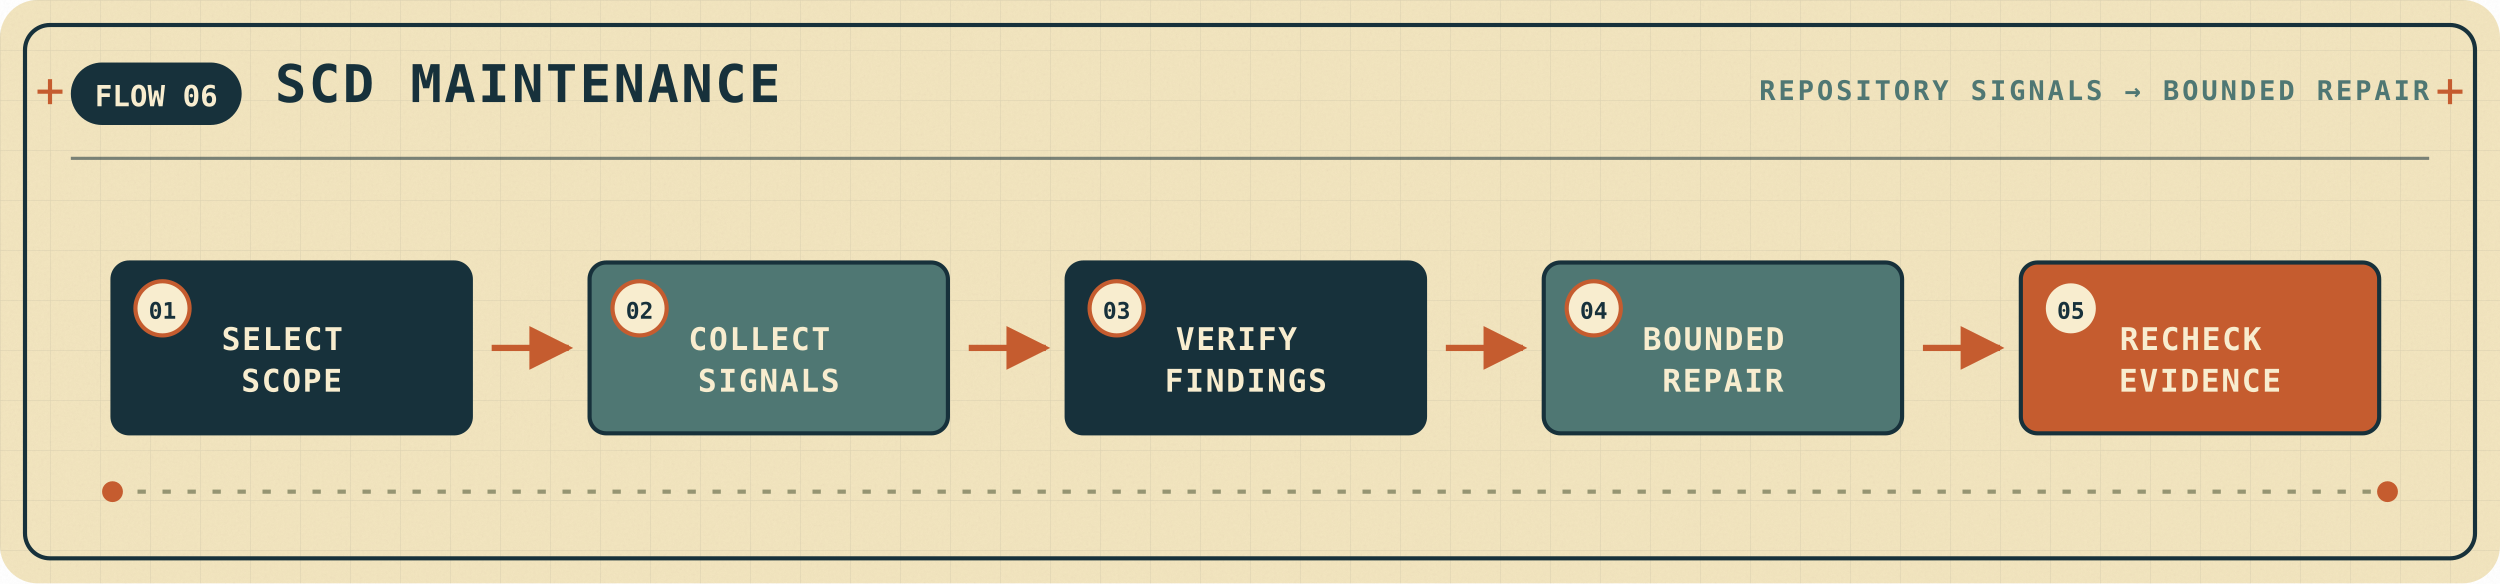
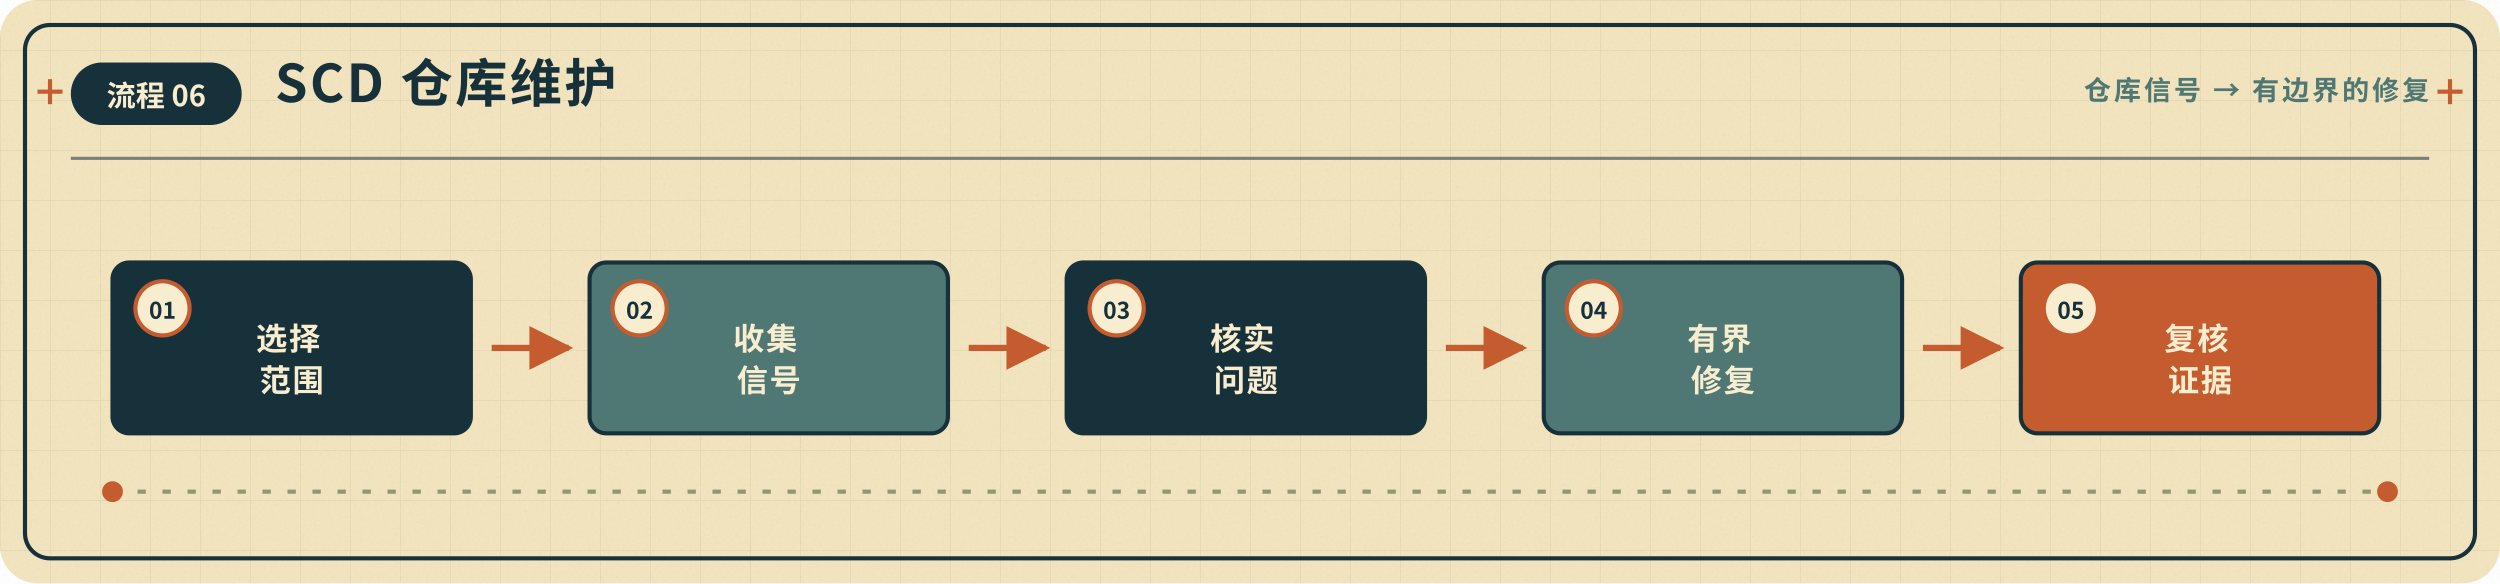
<svg xmlns="http://www.w3.org/2000/svg" width="1200" height="280" viewBox="0 0 1200 280" role="img" aria-labelledby="title desc">
  <defs>
    <pattern id="grid" width="24" height="24" patternUnits="userSpaceOnUse">
      <path d="M 24 0 L 0 0 0 24" fill="none" stroke="#17313b" stroke-width="0.55" opacity="0.1" />
    </pattern>
    <filter id="paperNoise" x="0" y="0" width="100%" height="100%">
      <feTurbulence type="fractalNoise" baseFrequency="0.72" numOctaves="3" seed="11" />
      <feColorMatrix type="saturate" values="0" />
      <feComponentTransfer>
        <feFuncA type="table" tableValues="0 0.08" />
      </feComponentTransfer>
    </filter>
    <marker id="arrow" viewBox="0 0 10 10" refX="9" refY="5" markerWidth="7" markerHeight="7" orient="auto-start-reverse">
      <path d="M 0 0 L 10 5 L 0 10 z" fill="#c55c2f" />
    </marker>
  </defs>
  <rect width="1200" height="280" rx="18" fill="#f2e4bd" />
  <rect width="1200" height="280" rx="18" fill="url(#grid)" />
  <rect width="1200" height="280" rx="18" filter="url(#paperNoise)" opacity="0.8" />
  <rect x="12" y="12" width="1176" height="256" rx="12" fill="none" stroke="#17313b" stroke-width="2" />
  <path d="M 18 44 H 30 M 24 38 V 50 M 1170 44 H 1182 M 1176 38 V 50" stroke="#c55c2f" stroke-width="2" />
  <rect x="34" y="30" width="82" height="30" rx="15" fill="#17313b" />
-   <text x="75" y="51" fill="#f8edcf" text-anchor="middle" font-family="ui-monospace, SFMono-Regular, Menlo, Consolas, monospace" font-size="14" font-weight="700">FLOW 06</text>
-   <text x="132" y="49" fill="#17313b" font-family="ui-monospace, SFMono-Regular, Menlo, Consolas, monospace" font-size="25" font-weight="800" letter-spacing="1.2">SCD MAINTENANCE</text>
-   <text x="1166" y="48" fill="#4f7773" text-anchor="end" font-family="ui-monospace, SFMono-Regular, Menlo, Consolas, monospace" font-size="13" font-weight="700" letter-spacing="1.4">REPOSITORY SIGNALS → BOUNDED REPAIR</text>
+   <text x="75" y="51" fill="#f8edcf" text-anchor="middle" font-family="'PingFang SC', 'Microsoft YaHei', 'Noto Sans CJK SC', ui-monospace, monospace" font-size="14" font-weight="700">流程 06</text>
+   <text x="132" y="49" fill="#17313b" font-family="'PingFang SC', 'Microsoft YaHei', 'Noto Sans CJK SC', ui-monospace, monospace" font-size="25" font-weight="800" letter-spacing="1.2">SCD 仓库维护</text>
+   <text x="1166" y="48" fill="#4f7773" text-anchor="end" font-family="'PingFang SC', 'Microsoft YaHei', 'Noto Sans CJK SC', ui-monospace, monospace" font-size="13" font-weight="700" letter-spacing="1.4">仓库信号 → 有边界的修复</text>
  <line x1="34" y1="76" x2="1166" y2="76" stroke="#17313b" stroke-width="1.5" opacity="0.55" />
  <path d="M 236 167 H 273" fill="none" stroke="#c55c2f" stroke-width="3" marker-end="url(#arrow)" />
  <g>
    <rect x="54" y="126" width="172" height="82" rx="8" fill="#17313b" stroke="#17313b" stroke-width="2" />
    <circle cx="78" cy="148" r="13" fill="#f8edcf" stroke="#c55c2f" stroke-width="2" />
-     <text x="78" y="153" fill="#17313b" text-anchor="middle" font-family="ui-monospace, SFMono-Regular, Menlo, Consolas, monospace" font-size="11" font-weight="800">01</text>
-     <text x="140" y="168" fill="#f8edcf" text-anchor="middle" font-family="ui-monospace, SFMono-Regular, Menlo, Consolas, monospace" font-size="15" font-weight="800" letter-spacing="0.8">
-       <tspan x="140" dy="0">SELECT</tspan>
-       <tspan x="140" dy="20">SCOPE</tspan>
+     <text x="78" y="153" fill="#17313b" text-anchor="middle" font-family="'PingFang SC', 'Microsoft YaHei', 'Noto Sans CJK SC', ui-monospace, monospace" font-size="11" font-weight="800">01</text>
+     <text x="140" y="168" fill="#f8edcf" text-anchor="middle" font-family="'PingFang SC', 'Microsoft YaHei', 'Noto Sans CJK SC', ui-monospace, monospace" font-size="15" font-weight="800" letter-spacing="0.8">
+       <tspan x="140" dy="0">选择</tspan>
+       <tspan x="140" dy="20">范围</tspan>
    </text>
  </g>
  <path d="M 465 167 H 502" fill="none" stroke="#c55c2f" stroke-width="3" marker-end="url(#arrow)" />
  <g>
    <rect x="283" y="126" width="172" height="82" rx="8" fill="#4f7773" stroke="#17313b" stroke-width="2" />
    <circle cx="307" cy="148" r="13" fill="#f8edcf" stroke="#c55c2f" stroke-width="2" />
-     <text x="307" y="153" fill="#17313b" text-anchor="middle" font-family="ui-monospace, SFMono-Regular, Menlo, Consolas, monospace" font-size="11" font-weight="800">02</text>
-     <text x="369" y="168" fill="#f8edcf" text-anchor="middle" font-family="ui-monospace, SFMono-Regular, Menlo, Consolas, monospace" font-size="15" font-weight="800" letter-spacing="0.8">
-       <tspan x="369" dy="0">COLLECT</tspan>
-       <tspan x="369" dy="20">SIGNALS</tspan>
+     <text x="307" y="153" fill="#17313b" text-anchor="middle" font-family="'PingFang SC', 'Microsoft YaHei', 'Noto Sans CJK SC', ui-monospace, monospace" font-size="11" font-weight="800">02</text>
+     <text x="369" y="168" fill="#f8edcf" text-anchor="middle" font-family="'PingFang SC', 'Microsoft YaHei', 'Noto Sans CJK SC', ui-monospace, monospace" font-size="15" font-weight="800" letter-spacing="0.8">
+       <tspan x="369" dy="0">收集</tspan>
+       <tspan x="369" dy="20">信号</tspan>
    </text>
  </g>
  <path d="M 694 167 H 731" fill="none" stroke="#c55c2f" stroke-width="3" marker-end="url(#arrow)" />
  <g>
    <rect x="512" y="126" width="172" height="82" rx="8" fill="#17313b" stroke="#17313b" stroke-width="2" />
    <circle cx="536" cy="148" r="13" fill="#f8edcf" stroke="#c55c2f" stroke-width="2" />
-     <text x="536" y="153" fill="#17313b" text-anchor="middle" font-family="ui-monospace, SFMono-Regular, Menlo, Consolas, monospace" font-size="11" font-weight="800">03</text>
-     <text x="598" y="168" fill="#f8edcf" text-anchor="middle" font-family="ui-monospace, SFMono-Regular, Menlo, Consolas, monospace" font-size="15" font-weight="800" letter-spacing="0.8">
-       <tspan x="598" dy="0">VERIFY</tspan>
-       <tspan x="598" dy="20">FINDINGS</tspan>
+     <text x="536" y="153" fill="#17313b" text-anchor="middle" font-family="'PingFang SC', 'Microsoft YaHei', 'Noto Sans CJK SC', ui-monospace, monospace" font-size="11" font-weight="800">03</text>
+     <text x="598" y="168" fill="#f8edcf" text-anchor="middle" font-family="'PingFang SC', 'Microsoft YaHei', 'Noto Sans CJK SC', ui-monospace, monospace" font-size="15" font-weight="800" letter-spacing="0.8">
+       <tspan x="598" dy="0">核实</tspan>
+       <tspan x="598" dy="20">问题</tspan>
    </text>
  </g>
  <path d="M 923 167 H 960" fill="none" stroke="#c55c2f" stroke-width="3" marker-end="url(#arrow)" />
  <g>
    <rect x="741" y="126" width="172" height="82" rx="8" fill="#4f7773" stroke="#17313b" stroke-width="2" />
    <circle cx="765" cy="148" r="13" fill="#f8edcf" stroke="#c55c2f" stroke-width="2" />
-     <text x="765" y="153" fill="#17313b" text-anchor="middle" font-family="ui-monospace, SFMono-Regular, Menlo, Consolas, monospace" font-size="11" font-weight="800">04</text>
-     <text x="827" y="168" fill="#f8edcf" text-anchor="middle" font-family="ui-monospace, SFMono-Regular, Menlo, Consolas, monospace" font-size="15" font-weight="800" letter-spacing="0.8">
-       <tspan x="827" dy="0">BOUNDED</tspan>
-       <tspan x="827" dy="20">REPAIR</tspan>
+     <text x="765" y="153" fill="#17313b" text-anchor="middle" font-family="'PingFang SC', 'Microsoft YaHei', 'Noto Sans CJK SC', ui-monospace, monospace" font-size="11" font-weight="800">04</text>
+     <text x="827" y="168" fill="#f8edcf" text-anchor="middle" font-family="'PingFang SC', 'Microsoft YaHei', 'Noto Sans CJK SC', ui-monospace, monospace" font-size="15" font-weight="800" letter-spacing="0.8">
+       <tspan x="827" dy="0">有界</tspan>
+       <tspan x="827" dy="20">修复</tspan>
    </text>
  </g>
  <g>
    <rect x="970" y="126" width="172" height="82" rx="8" fill="#c55c2f" stroke="#17313b" stroke-width="2" />
    <circle cx="994" cy="148" r="13" fill="#f8edcf" stroke="#c55c2f" stroke-width="2" />
-     <text x="994" y="153" fill="#17313b" text-anchor="middle" font-family="ui-monospace, SFMono-Regular, Menlo, Consolas, monospace" font-size="11" font-weight="800">05</text>
-     <text x="1056" y="168" fill="#f8edcf" text-anchor="middle" font-family="ui-monospace, SFMono-Regular, Menlo, Consolas, monospace" font-size="15" font-weight="800" letter-spacing="0.8">
-       <tspan x="1056" dy="0">RECHECK</tspan>
-       <tspan x="1056" dy="20">EVIDENCE</tspan>
+     <text x="994" y="153" fill="#17313b" text-anchor="middle" font-family="'PingFang SC', 'Microsoft YaHei', 'Noto Sans CJK SC', ui-monospace, monospace" font-size="11" font-weight="800">05</text>
+     <text x="1056" y="168" fill="#f8edcf" text-anchor="middle" font-family="'PingFang SC', 'Microsoft YaHei', 'Noto Sans CJK SC', ui-monospace, monospace" font-size="15" font-weight="800" letter-spacing="0.8">
+       <tspan x="1056" dy="0">复核</tspan>
+       <tspan x="1056" dy="20">证据</tspan>
    </text>
  </g>
  <path d="M 54 236 H 1146" stroke="#6f7453" stroke-width="2" stroke-dasharray="4 8" opacity="0.7" />
  <circle cx="54" cy="236" r="5" fill="#c55c2f" />
  <circle cx="1146" cy="236" r="5" fill="#c55c2f" />
</svg>
